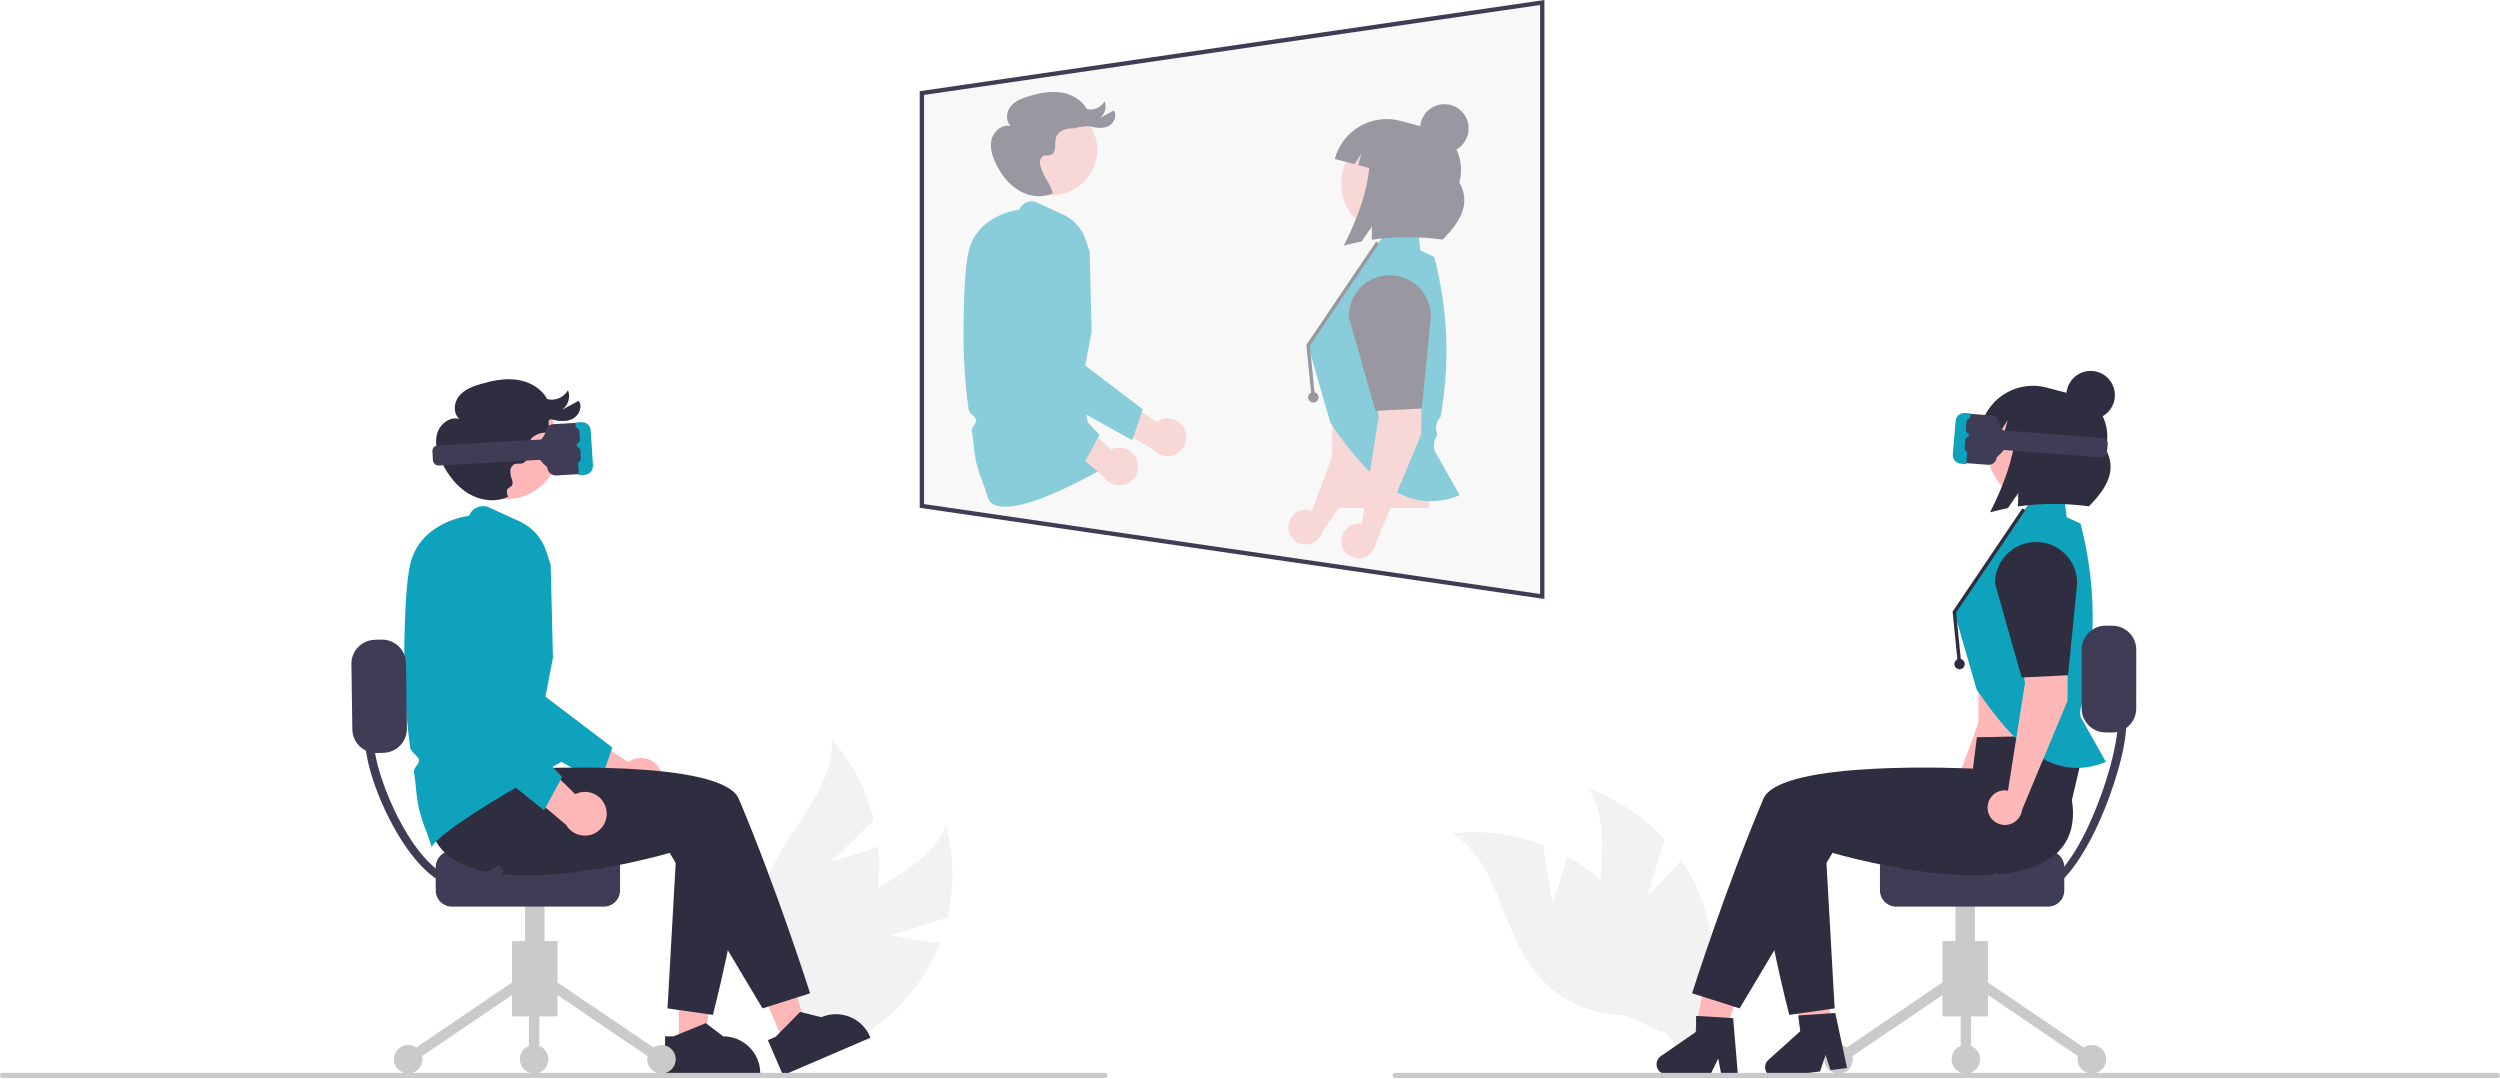
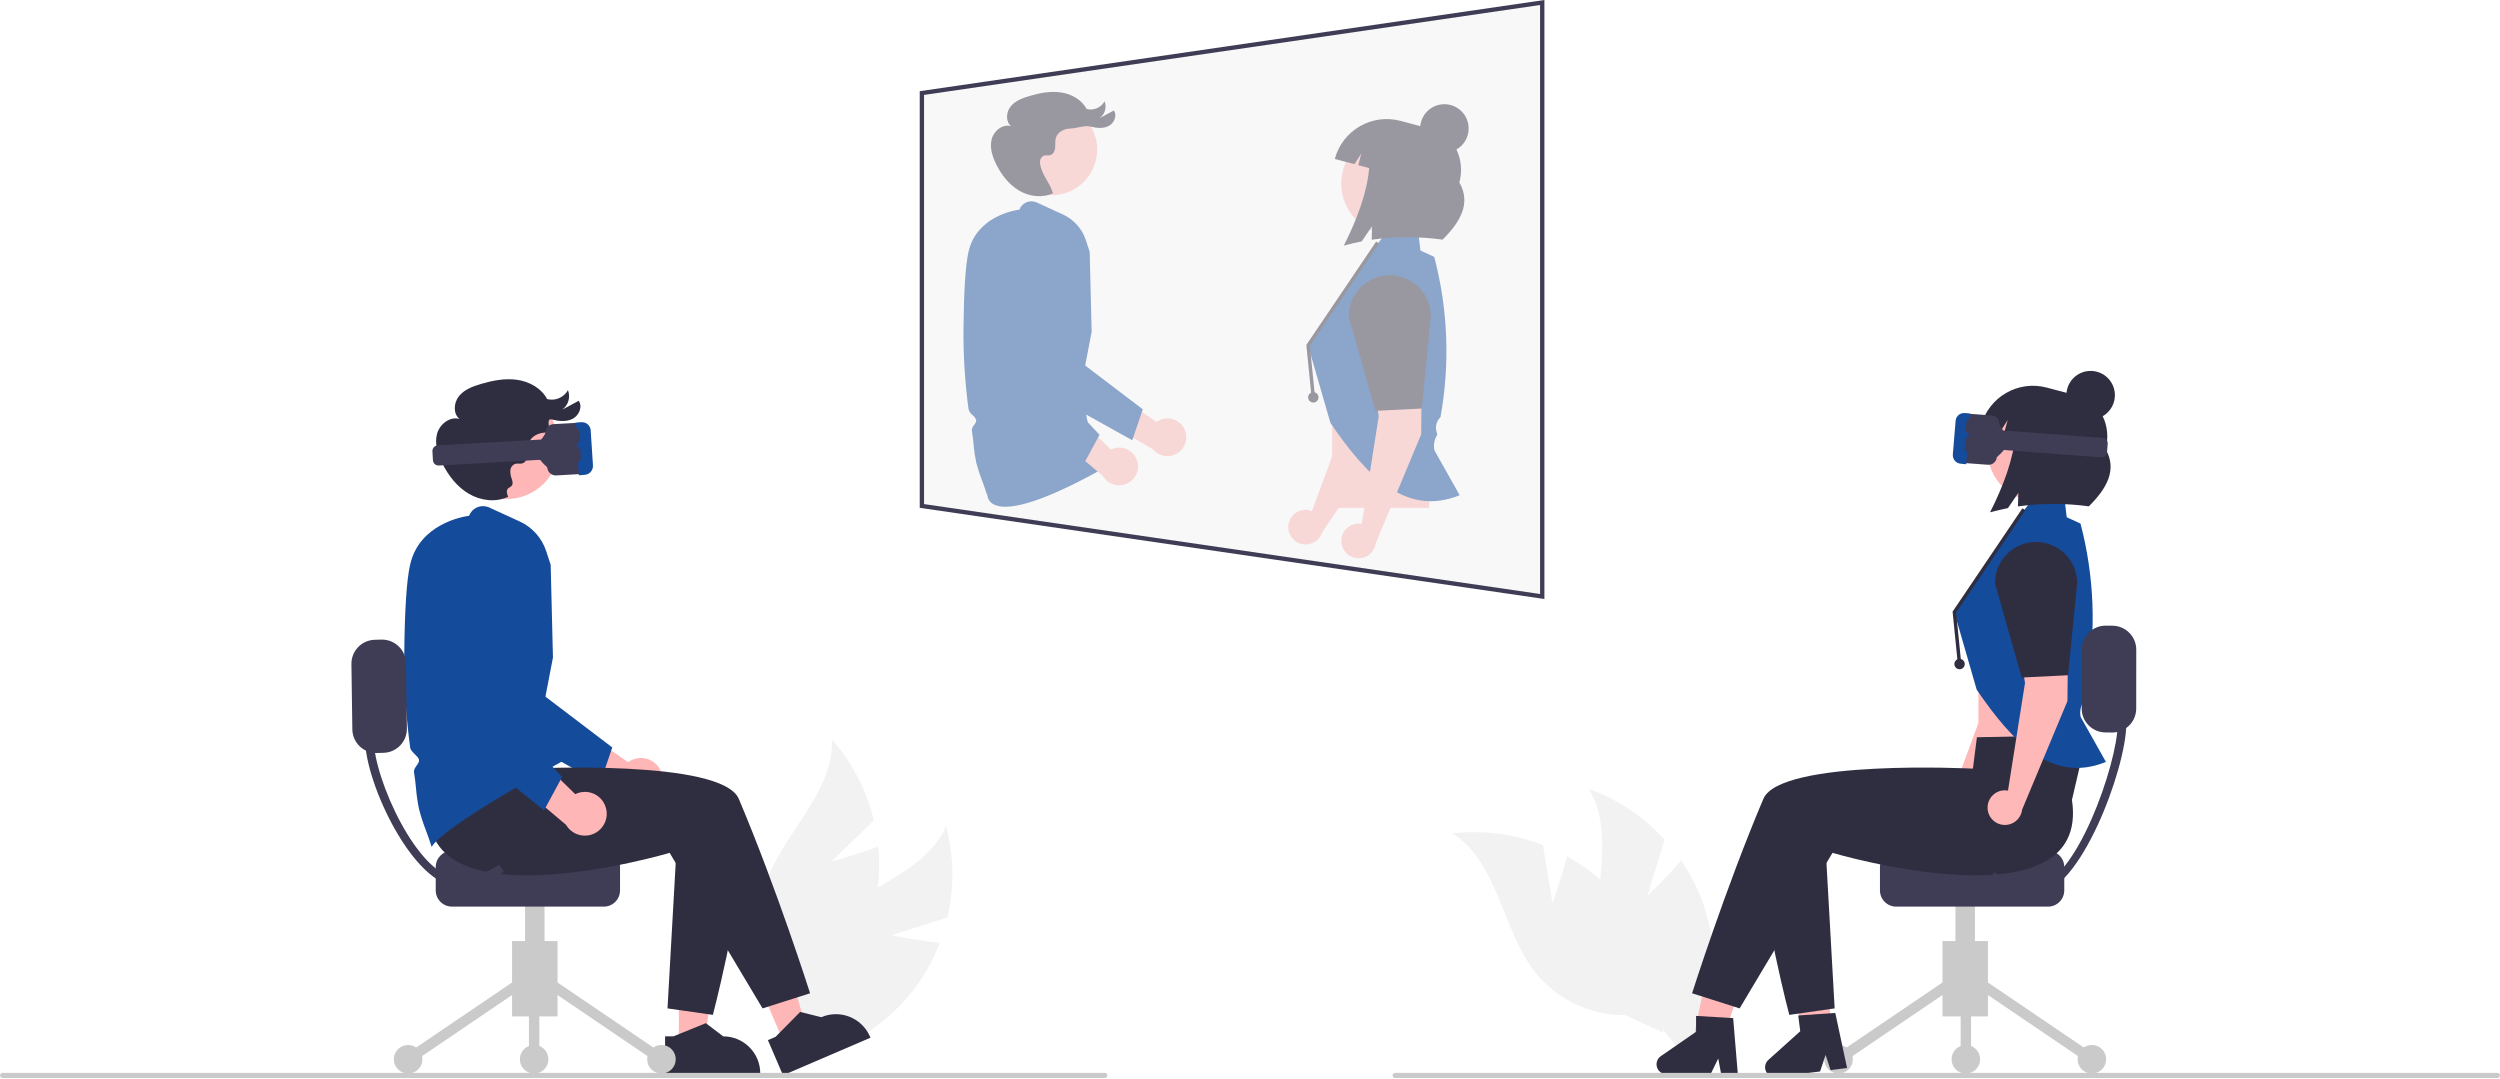
<svg xmlns="http://www.w3.org/2000/svg" data-name="Layer 1" width="1157.307" height="499.034" viewBox="0 0 1157.307 499.034">
  <path d="M434.023,633.429l25.93-8.225a87.77,87.77,0,0,0-.625-42.226c-10.417,23.163-40.98,28.837-58.394,47.325a52.794,52.794,0,0,0-13.505,43.722L381.974,692.531a88.466,88.466,0,0,0,64.385-36.624A85.453,85.453,0,0,0,456.371,636.951C445.313,635.844,434.023,633.429,434.023,633.429Z" transform="translate(-21.34638 -200.4831)" fill="#f2f2f2" />
  <path d="M406.315,599.209l19.54-18.926a87.77,87.77,0,0,0-19.391-37.515c1.006,25.377-23.818,44.087-31.159,68.4a52.794,52.794,0,0,0,7.412,45.156l3.371,18.997A88.466,88.466,0,0,0,427.381,613.826a85.453,85.453,0,0,0,.508-21.432C417.498,596.335,406.315,599.209,406.315,599.209Z" transform="translate(-21.34638 -200.4831)" fill="#f2f2f2" />
  <path d="M783.959,615.193l7.985-26.005a87.77,87.77,0,0,0-35.084-23.506c13.124,21.743.407,50.108,5.706,74.946a52.794,52.794,0,0,0,28.277,35.978l12.117,15.014a88.466,88.466,0,0,0,6.502-73.787,85.453,85.453,0,0,0-9.894-19.018C792.368,607.281,783.959,615.193,783.959,615.193Z" transform="translate(-21.34638 -200.4831)" fill="#f2f2f2" />
  <path d="M740.053,618.515,735.603,591.679a87.77,87.77,0,0,0-41.885-5.392c21.444,13.608,22.711,44.667,38.532,64.535a52.794,52.794,0,0,0,41.355,19.591l17.541,8.034a88.466,88.466,0,0,0-27.088-68.942,85.453,85.453,0,0,0-17.337-12.609C744.051,607.683,740.053,618.515,740.053,618.515Z" transform="translate(-21.34638 -200.4831)" fill="#f2f2f2" />
  <path d="M627.297,436.651a8.037,8.037,0,0,1,1.381.413l17.461-47.373,1.632-48.627a12.092,12.092,0,0,1,24.108-.879l0,0a95.396,95.396,0,0,1-1.455,29.54l-6.661,32.058-30.413,45.217a8.016,8.016,0,1,1-6.053-10.35Z" transform="translate(-21.34638 -200.4831)" fill="#ffb8b8" />
  <path d="M666.37,390.112l-21.261-3.144-3.612-45.176a19.017,19.017,0,1,1,37.301,7.424Z" transform="translate(-21.34638 -200.4831)" fill="#2f2e41" />
  <rect x="638.041" y="390.667" width="44.903" height="44.903" transform="translate(1299.638 625.7551) rotate(-180)" fill="#ffb8b8" />
-   <path d="M655.681,317.7l9.038-11.618,12.893-.559,1.287,10.927,6.388,2.946a171.329,171.329,0,0,1,2.886,74.227l0,0v0a6.609,6.609,0,0,0-1.88,6.42l.414,1.651-.038.06a9.672,9.672,0,0,0-1.284,7.22h0l11.679,20.752c-24.801,10.108-42.982-8.742-59.825-33.445l-10.424-36.083Z" transform="translate(-21.34638 -200.4831)" fill="#0ea2bd" />
+   <path d="M655.681,317.7l9.038-11.618,12.893-.559,1.287,10.927,6.388,2.946a171.329,171.329,0,0,1,2.886,74.227l0,0v0a6.609,6.609,0,0,0-1.88,6.42l.414,1.651-.038.06a9.672,9.672,0,0,0-1.284,7.22h0l11.679,20.752c-24.801,10.108-42.982-8.742-59.825-33.445l-10.424-36.083Z" transform="translate(-21.34638 -200.4831)" fill="#144B9A" />
  <polygon points="607.163 184.018 604.729 159.675 637.044 111.838 638.373 112.735 606.383 160.092 608.759 183.859 607.163 184.018" fill="#2f2e41" />
  <circle cx="607.961" cy="183.939" r="2.406" fill="#2f2e41" />
  <circle cx="644.727" cy="84.969" r="23.838" fill="#ffb8b8" />
  <path d="M669.671,256.44l2.892.77.982.261,11.006,2.93c9.755,2.597,15.296,13.599,12.374,24.574,5.394,9.351.72,18.023-7.774,26.437a119.656,119.656,0,0,0-32.82.039l.19-6.301-4.819,7.082q-4.126.798-8.279,1.944c6.292-12.391,10.93-25.189,11.721-35.879l-5.04-1.342,1.468-5.516-3.179,5.06-9.137-2.432,0,0A24.857,24.857,0,0,1,669.671,256.44Z" transform="translate(-21.34638 -200.4831)" fill="#2f2e41" />
  <circle cx="668.64" cy="59.465" r="11.226" fill="#2f2e41" />
  <path d="M650.292,442.871a8.038,8.038,0,0,1,1.435.135l7.878-49.87-7.892-48.01a12.092,12.092,0,0,1,23.473-5.568v0a95.396,95.396,0,0,1,4.339,29.256l-.275,32.742L658.249,451.84a8.016,8.016,0,1,1-7.957-8.969Z" transform="translate(-21.34638 -200.4831)" fill="#ffb8b8" />
  <path d="M679.529,389.601l-21.465,1.067-12.361-43.602a19.017,19.017,0,1,1,38.033,0Z" transform="translate(-21.34638 -200.4831)" fill="#2f2e41" />
  <path d="M569.59,399.029a8.668,8.668,0,0,0-12.902-3.194l-25.322-17.541L531,394.297l24.102,14.204a8.715,8.715,0,0,0,14.488-9.472Z" transform="translate(-21.34638 -200.4831)" fill="#ffb6b6" />
-   <path d="M545.495,404.281l-48.712-27.119-.013-.237c-.026-.454-2.559-45.493-1.564-55.105a25.586,25.586,0,0,1,7.125-15.454l.106-.098.144-.014a12.984,12.984,0,0,1,13.538,8.968,91.968,91.968,0,0,1,3.093,42.075l-1.285,8.005,32.444,24.658Z" transform="translate(-21.34638 -200.4831)" fill="#0ea2bd" />
+   <path d="M545.495,404.281l-48.712-27.119-.013-.237c-.026-.454-2.559-45.493-1.564-55.105a25.586,25.586,0,0,1,7.125-15.454l.106-.098.144-.014a12.984,12.984,0,0,1,13.538,8.968,91.968,91.968,0,0,1,3.093,42.075l-1.285,8.005,32.444,24.658Z" transform="translate(-21.34638 -200.4831)" fill="#144B9A" />
  <circle cx="486.768" cy="69.23" r="21.126" fill="#ffb6b6" />
  <path d="M508.814,289.922c-4.939,2.37-11.019,1.567-15.734-1.221s-8.186-7.336-10.611-12.248c-1.776-3.598-3.067-7.718-2.038-11.596s5.132-7.128,8.976-5.979c-2.634-2.121-2.327-6.494-.199-9.122s5.486-3.891,8.73-4.843c4.709-1.382,9.656-2.358,14.513-1.651s9.637,3.336,11.922,7.679a7.403,7.403,0,0,0,8.317-3.572,6.707,6.707,0,0,1-2.306,7.824l6.577-3.568c1.677,2.324.153,5.869-2.392,7.185s-5.622.965-8.4.262-6.397.853-9.262.91-5.964,1.556-6.785,4.302c-.43,1.438-.179,2.982-.306,4.478s-.843,3.155-2.293,3.544c-.916.246-1.918-.08-2.826.193a3.032,3.032,0,0,0-1.911,2.714,8.901,8.901,0,0,0,.631,3.445c1.434,4.419,3.729,6.252,5.163,10.671" transform="translate(-21.34638 -200.4831)" fill="#2f2e41" />
-   <path d="M478.406,429.519l-.012-.001-.167-.028-.048-.162c-.607-2.043-1.38-4.134-2.128-6.156a74.233,74.233,0,0,1-2.783-8.58,65.711,65.711,0,0,1-1.23-8.446c-.209-2.061-.424-4.192-.791-6.29a3.853,3.853,0,0,1,1.051-2.667,3.532,3.532,0,0,0,.966-2.245,5.341,5.341,0,0,0-1.689-2.284,5.504,5.504,0,0,1-1.853-2.628,261.761,261.761,0,0,1-2.359-37.708c.175-17.447.964-29.339,2.343-35.346,3.711-16.153,20.853-19.101,23.537-19.464a5.925,5.925,0,0,1,8.014-3.305l12.18,5.576a19.83,19.83,0,0,1,10.543,11.775l1.809,5.516.906,37.03-5.023,26.076L529.5,418.768C477.197,447.484,478.575,429.519,478.406,429.519Z" transform="translate(-21.34638 -200.4831)" fill="#0ea2bd" />
+   <path d="M478.406,429.519l-.012-.001-.167-.028-.048-.162c-.607-2.043-1.38-4.134-2.128-6.156a74.233,74.233,0,0,1-2.783-8.58,65.711,65.711,0,0,1-1.23-8.446c-.209-2.061-.424-4.192-.791-6.29a3.853,3.853,0,0,1,1.051-2.667,3.532,3.532,0,0,0,.966-2.245,5.341,5.341,0,0,0-1.689-2.284,5.504,5.504,0,0,1-1.853-2.628,261.761,261.761,0,0,1-2.359-37.708c.175-17.447.964-29.339,2.343-35.346,3.711-16.153,20.853-19.101,23.537-19.464a5.925,5.925,0,0,1,8.014-3.305l12.18,5.576a19.83,19.83,0,0,1,10.543,11.775l1.809,5.516.906,37.03-5.023,26.076L529.5,418.768C477.197,447.484,478.575,429.519,478.406,429.519Z" transform="translate(-21.34638 -200.4831)" fill="#144B9A" />
  <path d="M547.781,413.912a8.668,8.668,0,0,0-12.187-5.306l-22.033-21.528-3.036,15.717,21.389,18.033a8.715,8.715,0,0,0,15.867-6.917Z" transform="translate(-21.34638 -200.4831)" fill="#ffb6b6" />
-   <path d="M523.147,415.063l-43.493-34.881.026-.236c.05-.451,5.083-45.28,7.67-54.591a25.586,25.586,0,0,1,9.608-14.045l.121-.078.144.011a12.984,12.984,0,0,1,11.848,11.105,91.968,91.968,0,0,1-3.985,42L502.482,372.024,530.347,401.759Z" transform="translate(-21.34638 -200.4831)" fill="#0ea2bd" />
+   <path d="M523.147,415.063l-43.493-34.881.026-.236c.05-.451,5.083-45.28,7.67-54.591a25.586,25.586,0,0,1,9.608-14.045l.121-.078.144.011a12.984,12.984,0,0,1,11.848,11.105,91.968,91.968,0,0,1-3.985,42L502.482,372.024,530.347,401.759Z" transform="translate(-21.34638 -200.4831)" fill="#144B9A" />
  <path d="M327.078,557.015a10.056,10.056,0,0,0-14.967-3.706l-29.375-20.349-.424,18.565L310.272,568.003a10.11,10.11,0,0,0,16.806-10.988Z" transform="translate(-21.34638 -200.4831)" fill="#ffb6b6" />
-   <path d="M299.127,563.108l-56.509-31.46-.016-.275c-.03-.526-2.968-52.774-1.815-63.925a29.681,29.681,0,0,1,8.266-17.928l.124-.113.167-.016a15.062,15.062,0,0,1,15.705,10.404,106.688,106.688,0,0,1,3.588,48.809l-1.491,9.286,37.637,28.605Z" transform="translate(-21.34638 -200.4831)" fill="#0ea2bd" />
+   <path d="M299.127,563.108l-56.509-31.46-.016-.275c-.03-.526-2.968-52.774-1.815-63.925a29.681,29.681,0,0,1,8.266-17.928l.124-.113.167-.016a15.062,15.062,0,0,1,15.705,10.404,106.688,106.688,0,0,1,3.588,48.809l-1.491,9.286,37.637,28.605Z" transform="translate(-21.34638 -200.4831)" fill="#144B9A" />
  <polygon points="363.145 483.213 374.015 478.544 361.18 434.396 345.137 441.287 363.145 483.213" fill="#ffb6b6" />
  <path d="M376.828,681.983l3.534-1.518,11.388-11.537,9.805,2.434.001-0a17.151,17.151,0,0,1,22.526,8.99l.22.512-40.485,17.389Z" transform="translate(-21.34638 -200.4831)" fill="#2f2e41" />
  <polygon points="314.246 484.351 326.076 484.35 331.704 438.72 314.244 438.72 314.246 484.351" fill="#ffb6b6" />
  <path d="M329.226,680.236l3.846-0,15.017-6.107,8.048,6.106h.001a17.151,17.151,0,0,1,17.15,17.15v.557l-44.062.002Z" transform="translate(-21.34638 -200.4831)" fill="#2f2e41" />
  <rect x="237.043" y="435.636" width="21.047" height="34.878" fill="#cacaca" />
  <rect x="299.882" y="643.181" width="4.811" height="61.045" transform="translate(-446.2676 345.0736) rotate(-55.84051)" fill="#cacaca" />
  <rect x="205.016" y="671.298" width="61.045" height="4.811" transform="translate(-358.996 48.00218) rotate(-34.15969)" fill="#cacaca" />
  <circle cx="306.198" cy="490.359" r="6.615" fill="#cacaca" />
  <circle cx="247.266" cy="490.359" r="6.615" fill="#cacaca" />
  <circle cx="188.935" cy="490.359" r="6.615" fill="#cacaca" />
  <rect x="244.861" y="456.082" width="4.811" height="34.277" fill="#cacaca" />
  <rect x="243.057" y="404.968" width="9.02" height="46.304" fill="#cacaca" />
  <path d="M223.055,612.667V601.843A7.525,7.525,0,0,1,230.572,594.326h70.29a7.525,7.525,0,0,1,7.517,7.517v10.824a7.525,7.525,0,0,1-7.517,7.517H230.572A7.525,7.525,0,0,1,223.055,612.667Z" transform="translate(-21.34638 -200.4831)" fill="#3f3d56" />
  <path d="M532.825,699.517H22.531a1.191,1.191,0,0,1,0-2.381h510.294a1.191,1.191,0,0,1,0,2.381Z" transform="translate(-21.34638 -200.4831)" fill="#cacaca" />
  <path d="M213.5,540.768l51,1,1.851,14.527s89.149-4.527,97,14c17.679,41.719,33,90,33,90l-22,7-43-72s-119.851,35.473-110.851-24.527Z" transform="translate(-21.34638 -200.4831)" fill="#2f2e41" />
  <path d="M367.775,583.173c-5.233,45.007-16.424,87.121-16.424,87.121l-21-3,4.783-84.872" transform="translate(-21.34638 -200.4831)" fill="#2f2e41" />
  <circle cx="234.417" cy="206.518" r="24.507" fill="#ffb6b6" />
  <path d="M256.574,430.445c-5.73,2.749-12.782,1.818-18.253-1.417s-9.496-8.51-12.31-14.208c-2.06-4.173-3.557-8.953-2.364-13.452s5.953-8.268,10.413-6.936c-3.055-2.46-2.699-7.533-.23-10.582s6.364-4.514,10.128-5.619c5.462-1.603,11.202-2.735,16.835-1.915s11.18,3.87,13.831,8.908a8.587,8.587,0,0,0,9.648-4.144,7.78,7.78,0,0,1-2.675,9.077l7.63-4.139c1.945,2.696.178,6.808-2.775,8.335s-6.522,1.12-9.744.304.58,5.99-2.744,6.055-6.919,1.805-7.871,4.99c-.498,1.668-.208,3.46-.355,5.195s-.978,3.66-2.66,4.112c-1.062.286-2.225-.093-3.278.224a3.517,3.517,0,0,0-2.217,3.149,10.326,10.326,0,0,0,.732,3.996c1.663,5.127-3.674,2.253-2.011,7.38" transform="translate(-21.34638 -200.4831)" fill="#2f2e41" />
-   <path d="M221.3,592.385l-.014-.002-.194-.033-.056-.188c-.705-2.37-1.601-4.796-2.468-7.142a86.118,86.118,0,0,1-3.229-9.953,76.229,76.229,0,0,1-1.427-9.797c-.242-2.391-.492-4.863-.917-7.297-.189-1.081.527-2.104,1.219-3.094.642-.918,1.248-1.784,1.121-2.604-.13-.838-1.06-1.759-1.959-2.65-.986-.976-2.005-1.986-2.149-3.048a303.655,303.655,0,0,1-2.736-43.744c.203-20.239,1.118-34.035,2.718-41.004,4.304-18.738,24.191-22.158,27.304-22.58a6.874,6.874,0,0,1,9.296-3.834l14.13,6.468a23.004,23.004,0,0,1,12.231,13.66l2.099,6.399,1.051,42.957-5.827,30.25,11.384,17.077C222.203,585.538,221.495,592.385,221.3,592.385Z" transform="translate(-21.34638 -200.4831)" fill="#0ea2bd" />
+   <path d="M221.3,592.385l-.014-.002-.194-.033-.056-.188c-.705-2.37-1.601-4.796-2.468-7.142a86.118,86.118,0,0,1-3.229-9.953,76.229,76.229,0,0,1-1.427-9.797c-.242-2.391-.492-4.863-.917-7.297-.189-1.081.527-2.104,1.219-3.094.642-.918,1.248-1.784,1.121-2.604-.13-.838-1.06-1.759-1.959-2.65-.986-.976-2.005-1.986-2.149-3.048a303.655,303.655,0,0,1-2.736-43.744c.203-20.239,1.118-34.035,2.718-41.004,4.304-18.738,24.191-22.158,27.304-22.58a6.874,6.874,0,0,1,9.296-3.834l14.13,6.468a23.004,23.004,0,0,1,12.231,13.66l2.099,6.399,1.051,42.957-5.827,30.25,11.384,17.077C222.203,585.538,221.495,592.385,221.3,592.385Z" transform="translate(-21.34638 -200.4831)" fill="#144B9A" />
  <path d="M926.464,560.117a8.037,8.037,0,0,1,1.381.413l17.461-47.373,1.632-48.627a12.092,12.092,0,0,1,24.108-.879l0,0a95.396,95.396,0,0,1-1.455,29.54l-6.661,32.058-30.413,45.217a8.016,8.016,0,1,1-6.053-10.35Z" transform="translate(-21.34638 -200.4831)" fill="#ffb8b8" />
  <path d="M965.537,513.578l-21.261-3.144-3.612-45.176a19.017,19.017,0,1,1,37.301,7.424Z" transform="translate(-21.34638 -200.4831)" fill="#2f2e41" />
  <rect x="937.207" y="514.134" width="44.903" height="44.903" transform="translate(1897.972 872.6872) rotate(-180)" fill="#ffb8b8" />
  <polygon points="809.373 445.894 792.224 440.124 782.674 486.804 794.294 490.713 809.373 445.894" fill="#ffb6b6" />
  <polygon points="839.786 437.013 822.178 441.177 838.737 485.853 850.668 483.031 839.786 437.013" fill="#ffb6b6" />
  <rect x="899.217" y="435.636" width="21.047" height="34.878" fill="#cacaca" />
  <rect x="867.19" y="671.298" width="61.045" height="4.811" transform="translate(-244.7548 419.8097) rotate(-34.15949)" fill="#cacaca" />
  <rect x="962.056" y="643.181" width="4.811" height="61.045" transform="translate(-155.9049 893.0038) rotate(-55.84031)" fill="#cacaca" />
  <circle cx="851.109" cy="490.359" r="6.615" fill="#cacaca" />
  <circle cx="910.041" cy="490.359" r="6.615" fill="#cacaca" />
  <circle cx="968.372" cy="490.359" r="6.615" fill="#cacaca" />
  <rect x="907.636" y="456.082" width="4.811" height="34.277" fill="#cacaca" />
  <rect x="905.23" y="404.968" width="9.02" height="46.304" fill="#cacaca" />
  <path d="M969.428,620.184H899.138a7.525,7.525,0,0,1-7.517-7.517V601.843a7.525,7.525,0,0,1,7.517-7.517H969.428a7.525,7.525,0,0,1,7.517,7.517v10.824A7.525,7.525,0,0,1,969.428,620.184Z" transform="translate(-21.34638 -200.4831)" fill="#3f3d56" />
  <path d="M980.5,570.768c9,60-110.851,24.527-110.851,24.527l-43,72-22-7s15.321-48.281,33-90c7.851-18.527,97-14,97-14l1.851-14.527,51-1Z" transform="translate(-21.34638 -200.4831)" fill="#2f2e41" />
  <path d="M865.866,582.423l4.783,84.872-21,3s-11.191-42.114-16.424-87.121" transform="translate(-21.34638 -200.4831)" fill="#2f2e41" />
-   <path d="M954.848,441.166l9.038-11.618,12.893-.559,1.287,10.927,6.388,2.946a171.329,171.329,0,0,1,2.886,74.227l0,0v0a6.609,6.609,0,0,0-1.88,6.42l.414,1.651-.038.06a9.672,9.672,0,0,0-1.284,7.22h0l11.679,20.752c-24.801,10.108-42.982-8.742-59.825-33.445l-10.424-36.083Z" transform="translate(-21.34638 -200.4831)" fill="#0ea2bd" />
+   <path d="M954.848,441.166l9.038-11.618,12.893-.559,1.287,10.927,6.388,2.946a171.329,171.329,0,0,1,2.886,74.227l0,0v0a6.609,6.609,0,0,0-1.88,6.42l.414,1.651-.038.06a9.672,9.672,0,0,0-1.284,7.22h0l11.679,20.752c-24.801,10.108-42.982-8.742-59.825-33.445l-10.424-36.083Z" transform="translate(-21.34638 -200.4831)" fill="#144B9A" />
  <polygon points="906.33 307.484 903.896 283.141 936.211 235.304 937.54 236.201 905.549 283.558 907.926 307.325 906.33 307.484" fill="#2f2e41" />
  <circle cx="907.128" cy="307.405" r="2.406" fill="#2f2e41" />
  <circle cx="943.894" cy="208.435" r="23.838" fill="#ffb8b8" />
  <path d="M968.838,379.906l2.892.77.982.261,11.006,2.93c9.755,2.597,15.296,13.599,12.374,24.574,5.394,9.351.72,18.023-7.774,26.437a119.655,119.655,0,0,0-32.82.039l.19-6.301-4.819,7.082q-4.126.798-8.279,1.944c6.292-12.391,10.93-25.189,11.721-35.879l-5.04-1.342,1.468-5.516-3.179,5.06-9.137-2.432,0,0A24.857,24.857,0,0,1,968.838,379.906Z" transform="translate(-21.34638 -200.4831)" fill="#2f2e41" />
  <circle cx="967.807" cy="182.931" r="11.226" fill="#2f2e41" />
  <path d="M949.459,566.337a8.038,8.038,0,0,1,1.435.135l7.878-49.87-7.892-48.01a12.092,12.092,0,0,1,23.473-5.568v0a95.396,95.396,0,0,1,4.339,29.256l-.275,32.742L957.416,575.306a8.016,8.016,0,1,1-7.957-8.969Z" transform="translate(-21.34638 -200.4831)" fill="#ffb8b8" />
  <path d="M978.696,513.067l-21.465,1.067-12.361-43.602a19.017,19.017,0,1,1,38.033,0Z" transform="translate(-21.34638 -200.4831)" fill="#2f2e41" />
  <path d="M825.83,697.768h-7.705l-1.375-7.275-3.523,7.275H792.79a4.594,4.594,0,0,1-2.61-8.374L806.5,678.122v-7.355l17.166,1.025Z" transform="translate(-21.34638 -200.4831)" fill="#2f2e41" />
  <path d="M876.399,694.884l-7.642.983-2.293-7.04-2.565,7.665-20.269,2.608a4.594,4.594,0,0,1-3.658-7.973L854.72,677.866l-.939-7.294,17.156-1.175Z" transform="translate(-21.34638 -200.4831)" fill="#2f2e41" />
  <path d="M665.988,698.33a1.191,1.191,0,0,1,1.187-1.195h510.294a1.191,1.191,0,0,1,0,2.381h-510.294A1.191,1.191,0,0,1,665.988,698.33Z" transform="translate(-21.34638 -200.4831)" fill="#cacaca" />
  <path d="M941.611,415.64l-11.908-.893a3.848,3.848,0,0,1-3.546-4.12l1.137-15.17a3.848,3.848,0,0,1,4.121-3.546l11.908.893.001,0a3.843,3.843,0,0,1,3.545,4.12c1.779,4.329,8.445,7.012-1.137,15.17a3.843,3.843,0,0,1-4.121,3.546Z" transform="translate(-21.34638 -200.4831)" fill="#3f3d56" />
-   <path d="M930.813,391.732l2.692.267-1.954,23.395-2.693-.267a3.845,3.845,0,0,1-2.615-1.418,4.022,4.022,0,0,1-.891-2.888l1.298-15.542a3.865,3.865,0,0,1,3.019-3.486A3.74,3.74,0,0,1,930.813,391.732Z" transform="translate(-21.34638 -200.4831)" fill="#0ea2bd" />
+   <path d="M930.813,391.732l2.692.267-1.954,23.395-2.693-.267a3.845,3.845,0,0,1-2.615-1.418,4.022,4.022,0,0,1-.891-2.888l1.298-15.542a3.865,3.865,0,0,1,3.019-3.486A3.74,3.74,0,0,1,930.813,391.732Z" transform="translate(-21.34638 -200.4831)" fill="#144B9A" />
  <path d="M994.082,412.191l-53.765-4.029a2.488,2.488,0,0,1-2.293-2.664l.301-4.014 0-.001a2.486,2.486,0,0,1,2.665-2.292l53.765,4.029h0a2.486,2.486,0,0,1,2.293,2.664l-.301,4.014a2.485,2.485,0,0,1-2.665,2.293Z" transform="translate(-21.34638 -200.4831)" fill="#3f3d56" />
  <path d="M933.189,401.409l-0.0 0a2.048,2.048,0,0,1-1.833-2.237l.323-3.255.003-.026a2.045,2.045,0,0,1,4.067.429l-.323,3.255a2.044,2.044,0,0,1-2.236,1.834Z" transform="translate(-21.34638 -200.4831)" fill="#3f3d56" />
  <path d="M932.793,409.942l-0,0a2.045,2.045,0,0,1-1.936-2.148l.17-3.267a2.045,2.045,0,0,1,4.084.213l-.17,3.267a2.041,2.041,0,0,1-2.148,1.936Z" transform="translate(-21.34638 -200.4831)" fill="#3f3d56" />
  <path d="M999.03,539.583l-3.068-.035a11.107,11.107,0,0,1-10.967-11.219l.025-27.258a11.107,11.107,0,0,1,11.219-10.967l3.068.035a11.107,11.107,0,0,1,10.967,11.219l-.025,27.258A11.107,11.107,0,0,1,999.03,539.583Z" transform="translate(-21.34638 -200.4831)" fill="#3f3d56" />
  <path d="M942.335,607.542l2.307-3.268a33.004,33.004,0,0,0,19,6.02c18.227.002,38.005-56.3,38.008-74.527h4c-.023,20.425-21.575,78.504-42,78.527A36.763,36.763,0,0,1,942.335,607.542Z" transform="translate(-21.34638 -200.4831)" fill="#3f3d56" />
  <path d="M301.778,574.28a10.056,10.056,0,0,0-14.137-6.156l-25.56-24.973-3.522,18.233,24.812,20.92a10.11,10.11,0,0,0,18.407-8.024Z" transform="translate(-21.34638 -200.4831)" fill="#ffb6b6" />
-   <path d="M273.201,575.615l-50.455-40.464.031-.274c.058-.524,5.896-52.528,8.898-63.329a29.681,29.681,0,0,1,11.146-16.294l.141-.091.167.012a15.062,15.062,0,0,1,13.745,12.883,106.688,106.688,0,0,1-4.622,48.722l-3.023,8.906,32.325,34.494Z" transform="translate(-21.34638 -200.4831)" fill="#0ea2bd" />
+   <path d="M273.201,575.615l-50.455-40.464.031-.274c.058-.524,5.896-52.528,8.898-63.329a29.681,29.681,0,0,1,11.146-16.294l.141-.091.167.012a15.062,15.062,0,0,1,13.745,12.883,106.688,106.688,0,0,1-4.622,48.722l-3.023,8.906,32.325,34.494Z" transform="translate(-21.34638 -200.4831)" fill="#144B9A" />
  <path d="M184.455,538.271,184.029,508.04a11.107,11.107,0,0,1,10.792-11.388l3.067-.082a11.107,11.107,0,0,1,11.388,10.792l.427,30.231a11.107,11.107,0,0,1-10.792,11.388l-3.067.083A11.107,11.107,0,0,1,184.455,538.271Z" transform="translate(-21.34638 -200.4831)" fill="#3f3d56" />
  <path d="M233.351,610.768c-20.425-.023-42.977-47.575-43-68h4c.002,18.227,20.78,64.002,39.008,64a33.004,33.004,0,0,0,19-6.02l2.307,3.268A36.763,36.763,0,0,1,233.351,610.768Z" transform="translate(-21.34638 -200.4831)" fill="#3f3d56" />
  <path d="M277.691,420.459a3.998,3.998,0,0,1-3.025-3.649c-9.789-8.65-2.819-11.307-.89-15.767a3.99,3.99,0,0,1,3.758-4.208l.001,0,12.376-.699a3.994,3.994,0,0,1,4.209,3.759l.89,15.767a3.995,3.995,0,0,1-3.759,4.208l-12.376.699A3.98,3.98,0,0,1,277.691,420.459Z" transform="translate(-21.34638 -200.4831)" fill="#3f3d56" />
-   <path d="M291.724,396.046a4.012,4.012,0,0,1,3.066,3.675l1.051,16.156a4.175,4.175,0,0,1-.98,2.981,3.992,3.992,0,0,1-2.741,1.422l-2.8.225-1.582-24.32,2.799-.226A3.882,3.882,0,0,1,291.724,396.046Z" transform="translate(-21.34638 -200.4831)" fill="#0ea2bd" />
+   <path d="M291.724,396.046a4.012,4.012,0,0,1,3.066,3.675l1.051,16.156a4.175,4.175,0,0,1-.98,2.981,3.992,3.992,0,0,1-2.741,1.422l-2.8.225-1.582-24.32,2.799-.226A3.882,3.882,0,0,1,291.724,396.046Z" transform="translate(-21.34638 -200.4831)" fill="#144B9A" />
  <path d="M223.714,415.915a2.584,2.584,0,0,1-1.956-2.359l-.236-4.172a2.58,2.58,0,0,1,2.431-2.721h0L279.833,403.507a2.58,2.58,0,0,1,2.722,2.43l0.0.001.236,4.171a2.583,2.583,0,0,1-2.431,2.722l-55.88,3.156A2.566,2.566,0,0,1,223.714,415.915Z" transform="translate(-21.34638 -200.4831)" fill="#3f3d56" />
  <path d="M287.207,405.903a2.126,2.126,0,0,1-1.606-1.891l-.273-3.385a2.123,2.123,0,1,1,4.229-.368l.002.027.273,3.385a2.126,2.126,0,0,1-1.945,2.287l-0-0A2.116,2.116,0,0,1,287.207,405.903Z" transform="translate(-21.34638 -200.4831)" fill="#3f3d56" />
  <path d="M287.549,414.761a2.125,2.125,0,0,1-1.607-1.989l-.114-3.394a2.123,2.123,0,0,1,4.243-.143l.114,3.394a2.123,2.123,0,0,1-2.05,2.193l-0,0A2.133,2.133,0,0,1,287.549,414.761Z" transform="translate(-21.34638 -200.4831)" fill="#3f3d56" />
  <path id="f2de2510-d869-4726-96f2-631808817dc6-138" data-name="af4baad4-c88d-44ba-bf25-f9ac1002d243" d="M448.108,243.557l287.178-41.917v274.979l-287.178-41.916Z" transform="translate(-21.34638 -200.4831)" fill="#f2f2f2" opacity="0.54" />
  <path d="M736.287,477.775l-289.179-42.207V242.692l289.179-42.209ZM449.108,433.838,734.287,475.462V202.797l-285.179,41.625Z" transform="translate(-21.34638 -200.4831)" fill="#3f3d56" />
</svg>
